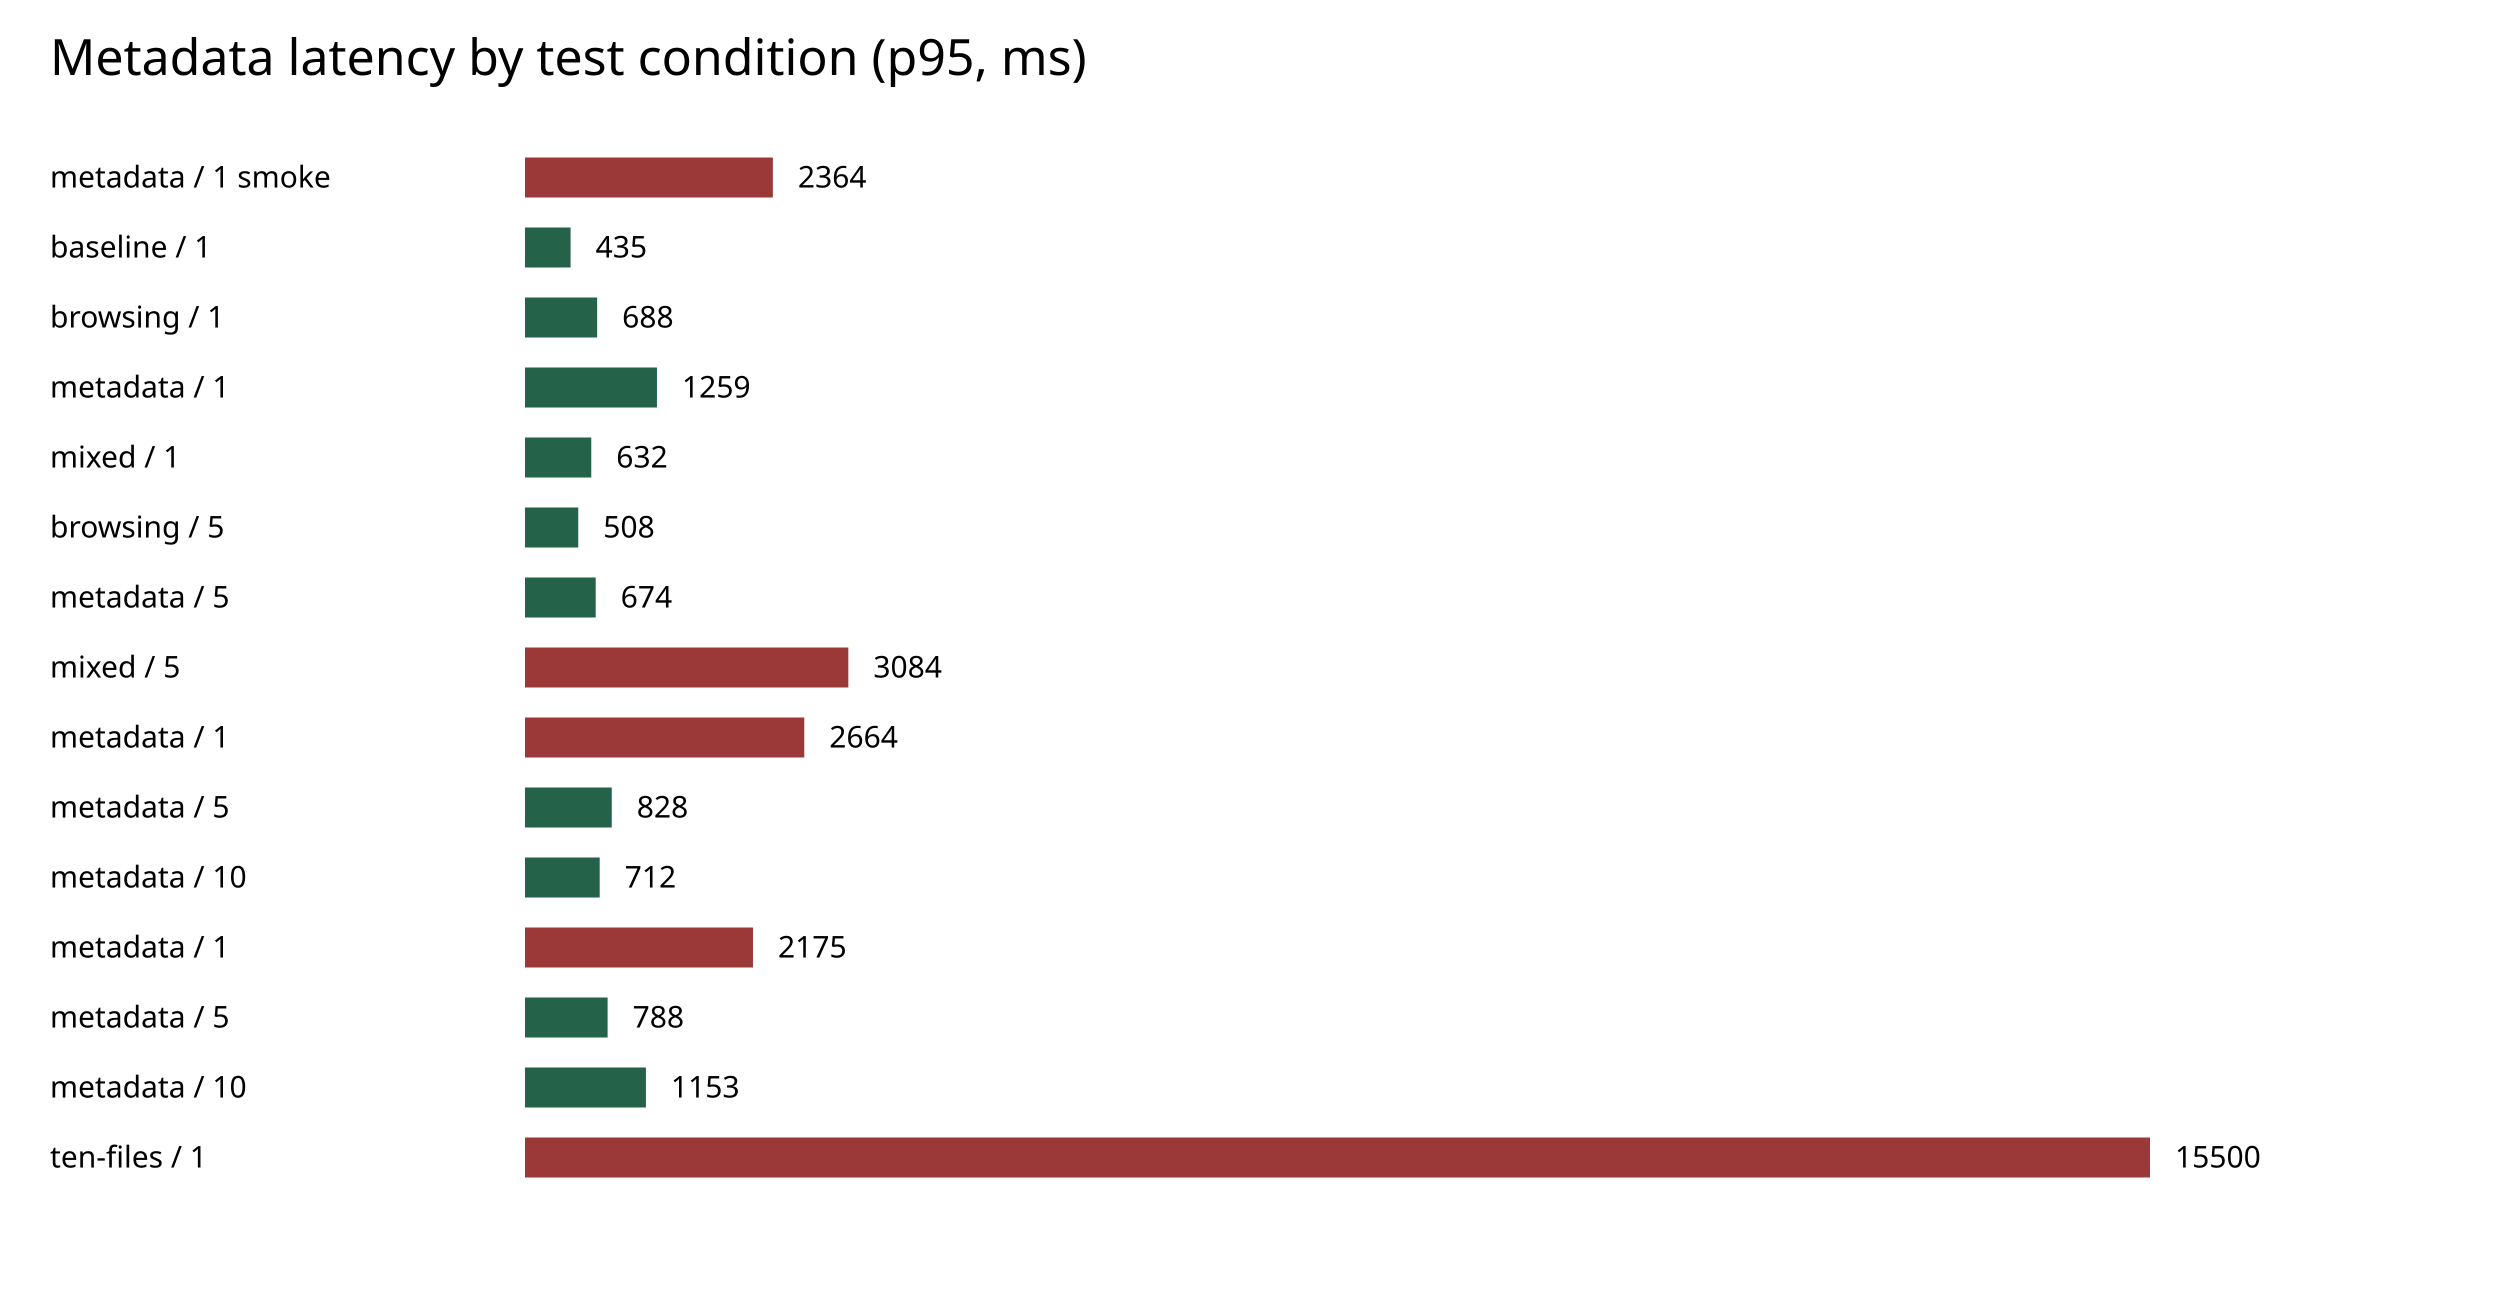
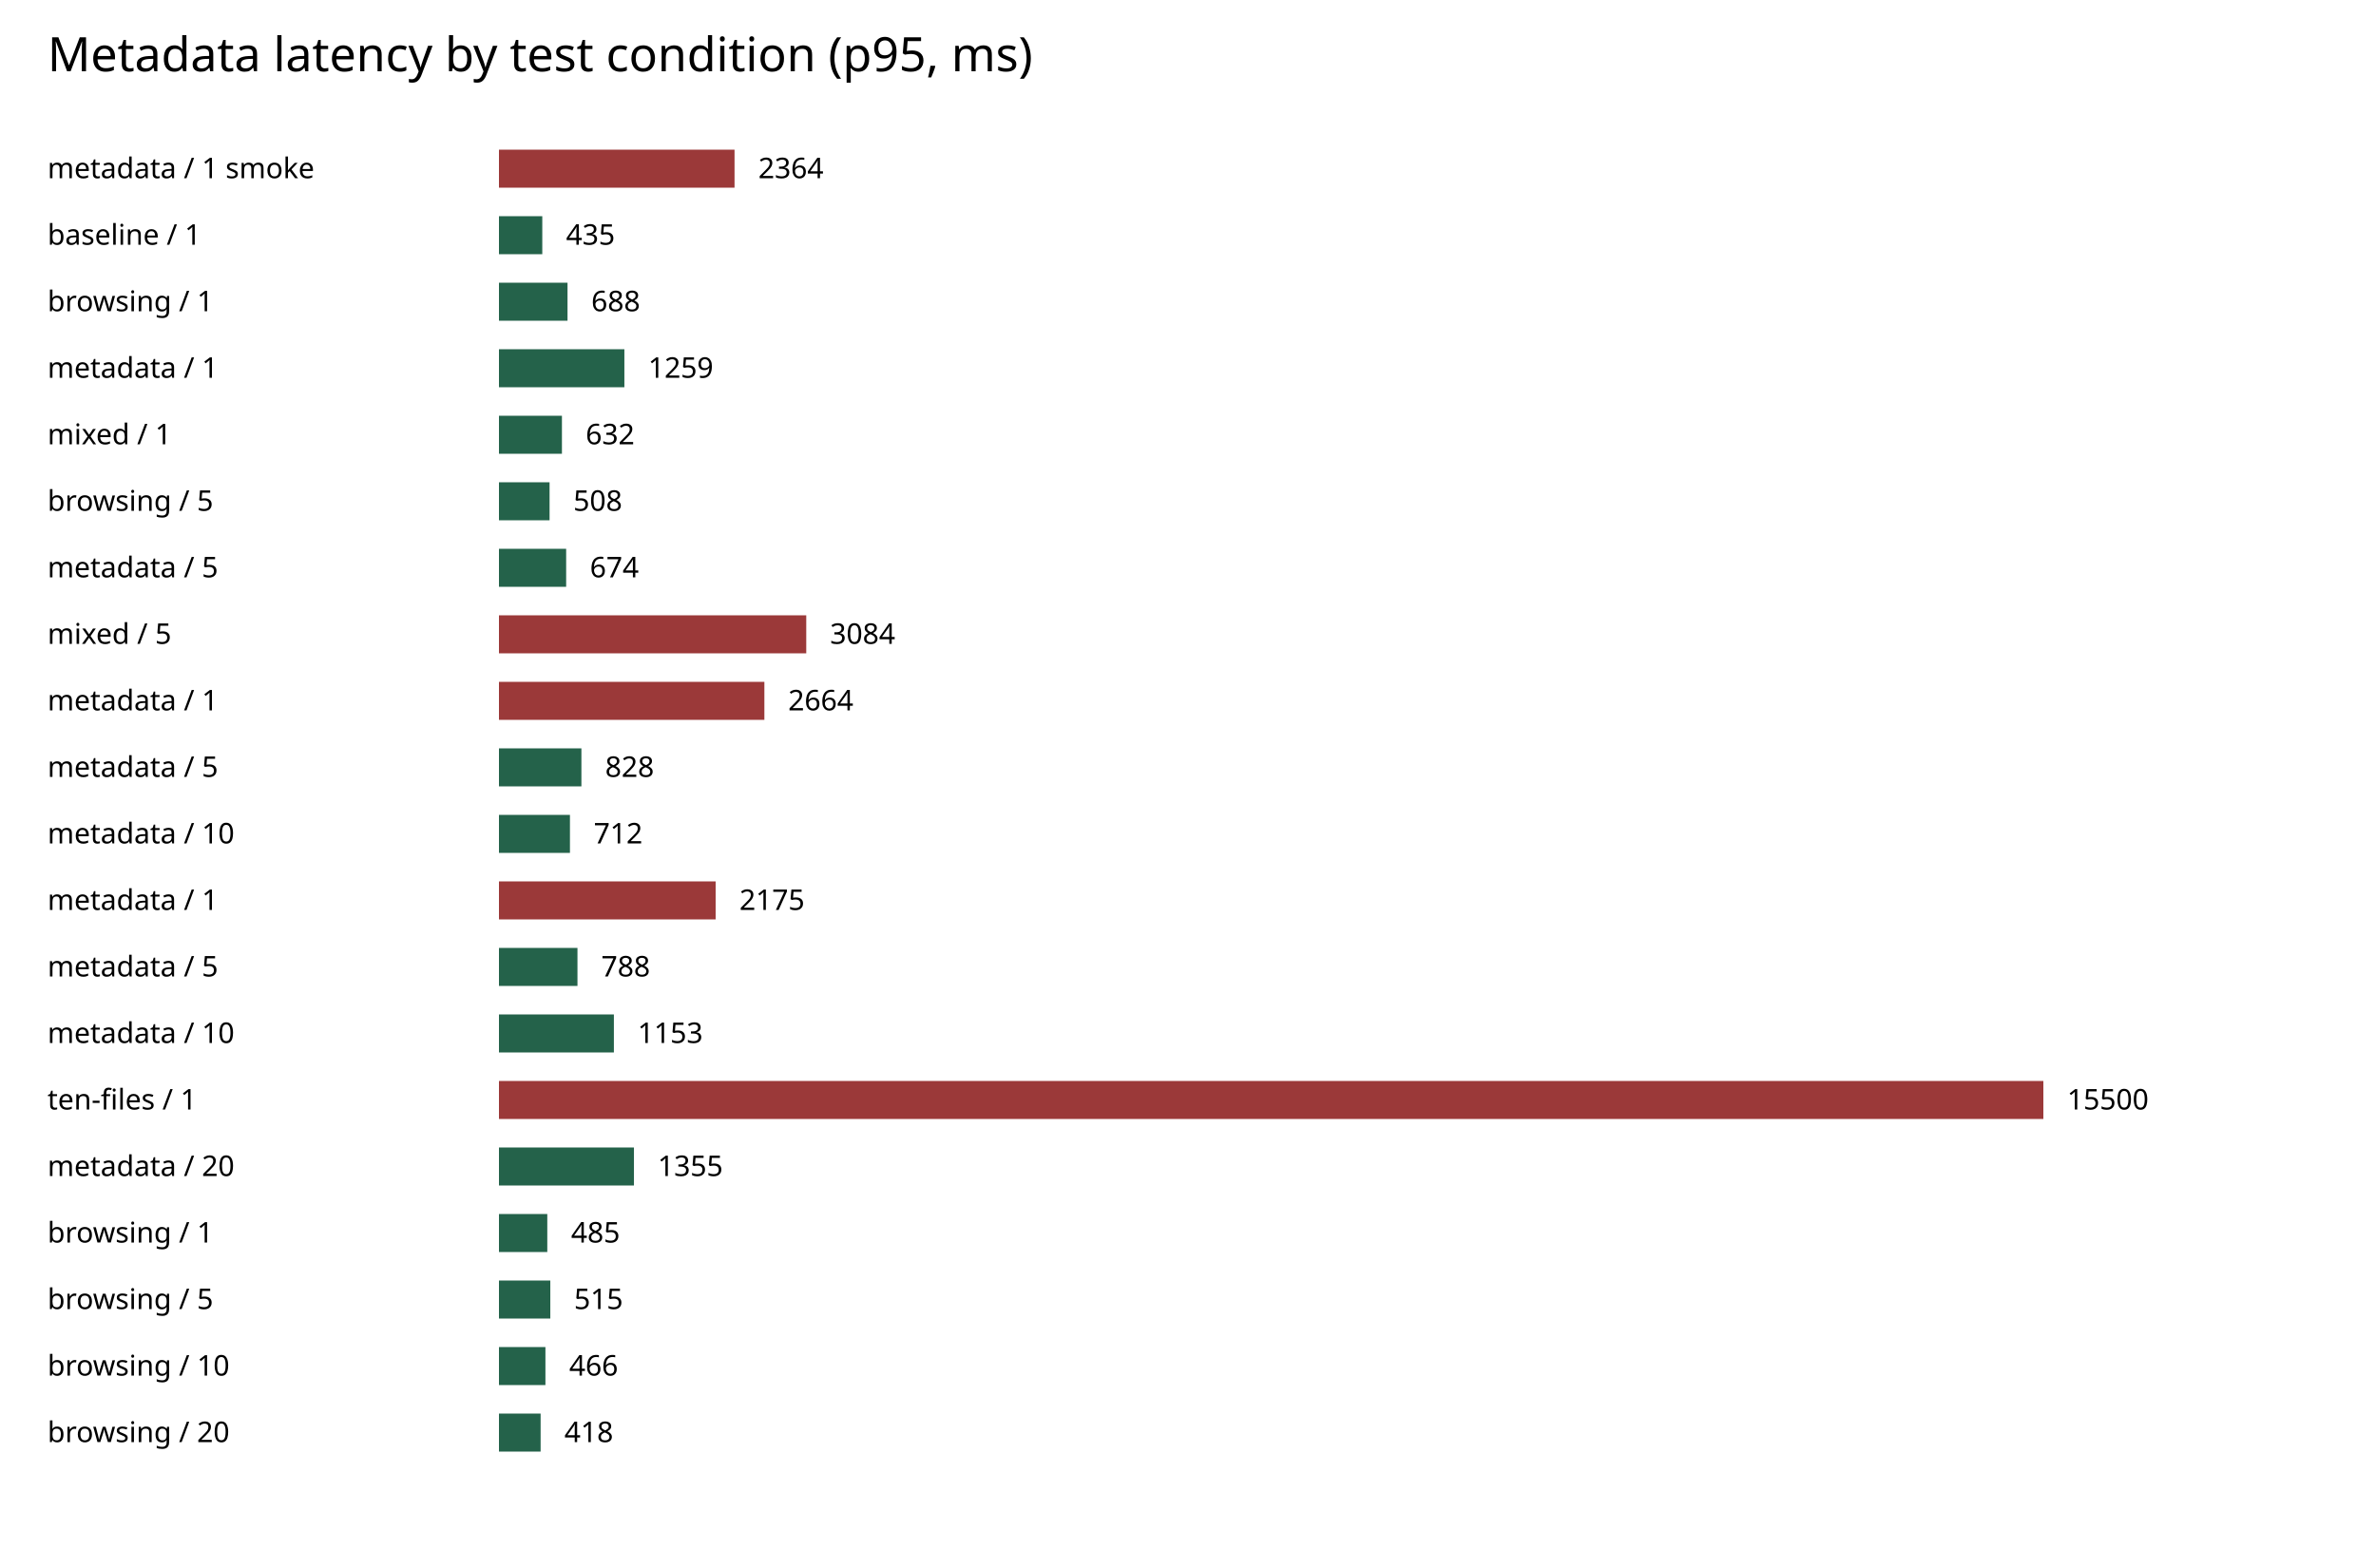
- <svg xmlns="http://www.w3.org/2000/svg" width="1000" height="520" viewBox="0 0 1000 520">
+ <svg xmlns="http://www.w3.org/2000/svg" width="1000" height="660" viewBox="0 0 1000 660">
  <rect width="100%" height="100%" fill="white" />
  <text x="20" y="30" font-family="sans-serif" font-size="20">Metadata latency by test condition (p95, ms)</text>
  <text x="20" y="75" font-family="sans-serif" font-size="12">metadata / 1 smoke</text>
  <rect x="210" y="63" width="99.148" height="16" fill="#9b3939" />
  <text x="319.148" y="75" font-family="sans-serif" font-size="12">2364</text>
  <text x="20" y="103" font-family="sans-serif" font-size="12">baseline / 1</text>
  <rect x="210" y="91" width="18.234" height="16" fill="#24624a" />
  <text x="238.234" y="103" font-family="sans-serif" font-size="12">435</text>
  <text x="20" y="131" font-family="sans-serif" font-size="12">browsing / 1</text>
  <rect x="210" y="119" width="28.855" height="16" fill="#24624a" />
  <text x="248.855" y="131" font-family="sans-serif" font-size="12">688</text>
  <text x="20" y="159" font-family="sans-serif" font-size="12">metadata / 1</text>
  <rect x="210" y="147" width="52.785" height="16" fill="#24624a" />
  <text x="272.785" y="159" font-family="sans-serif" font-size="12">1259</text>
  <text x="20" y="187" font-family="sans-serif" font-size="12">mixed / 1</text>
  <rect x="210" y="175" width="26.504" height="16" fill="#24624a" />
  <text x="246.504" y="187" font-family="sans-serif" font-size="12">632</text>
  <text x="20" y="215" font-family="sans-serif" font-size="12">browsing / 5</text>
  <rect x="210" y="203" width="21.299" height="16" fill="#24624a" />
  <text x="241.299" y="215" font-family="sans-serif" font-size="12">508</text>
  <text x="20" y="243" font-family="sans-serif" font-size="12">metadata / 5</text>
  <rect x="210" y="231" width="28.279" height="16" fill="#24624a" />
  <text x="248.279" y="243" font-family="sans-serif" font-size="12">674</text>
  <text x="20" y="271" font-family="sans-serif" font-size="12">mixed / 5</text>
  <rect x="210" y="259" width="129.333" height="16" fill="#9b3939" />
  <text x="349.333" y="271" font-family="sans-serif" font-size="12">3084</text>
  <text x="20" y="299" font-family="sans-serif" font-size="12">metadata / 1</text>
  <rect x="210" y="287" width="111.709" height="16" fill="#9b3939" />
  <text x="331.709" y="299" font-family="sans-serif" font-size="12">2664</text>
  <text x="20" y="327" font-family="sans-serif" font-size="12">metadata / 5</text>
  <rect x="210" y="315" width="34.701" height="16" fill="#24624a" />
  <text x="254.701" y="327" font-family="sans-serif" font-size="12">828</text>
  <text x="20" y="355" font-family="sans-serif" font-size="12">metadata / 10</text>
  <rect x="210" y="343" width="29.876" height="16" fill="#24624a" />
  <text x="249.876" y="355" font-family="sans-serif" font-size="12">712</text>
  <text x="20" y="383" font-family="sans-serif" font-size="12">metadata / 1</text>
  <rect x="210" y="371" width="91.194" height="16" fill="#9b3939" />
  <text x="311.194" y="383" font-family="sans-serif" font-size="12">2175</text>
  <text x="20" y="411" font-family="sans-serif" font-size="12">metadata / 5</text>
  <rect x="210" y="399" width="33.04" height="16" fill="#24624a" />
  <text x="253.04" y="411" font-family="sans-serif" font-size="12">788</text>
  <text x="20" y="439" font-family="sans-serif" font-size="12">metadata / 10</text>
  <rect x="210" y="427" width="48.369" height="16" fill="#24624a" />
  <text x="268.369" y="439" font-family="sans-serif" font-size="12">1153</text>
  <text x="20" y="467" font-family="sans-serif" font-size="12">ten-files / 1</text>
  <rect x="210" y="455" width="650" height="16" fill="#9b3939" />
  <text x="870" y="467" font-family="sans-serif" font-size="12">15500</text>
+   <text x="20" y="495" font-family="sans-serif" font-size="12">metadata / 20</text>
+   <rect x="210" y="483" width="56.814" height="16" fill="#24624a" />
+   <text x="276.814" y="495" font-family="sans-serif" font-size="12">1355</text>
+   <text x="20" y="523" font-family="sans-serif" font-size="12">browsing / 1</text>
+   <rect x="210" y="511" width="20.341" height="16" fill="#24624a" />
+   <text x="240.341" y="523" font-family="sans-serif" font-size="12">485</text>
+   <text x="20" y="551" font-family="sans-serif" font-size="12">browsing / 5</text>
+   <rect x="210" y="539" width="21.612" height="16" fill="#24624a" />
+   <text x="241.612" y="551" font-family="sans-serif" font-size="12">515</text>
+   <text x="20" y="579" font-family="sans-serif" font-size="12">browsing / 10</text>
+   <rect x="210" y="567" width="19.554" height="16" fill="#24624a" />
+   <text x="239.554" y="579" font-family="sans-serif" font-size="12">466</text>
+   <text x="20" y="607" font-family="sans-serif" font-size="12">browsing / 20</text>
+   <rect x="210" y="595" width="17.533" height="16" fill="#24624a" />
+   <text x="237.533" y="607" font-family="sans-serif" font-size="12">418</text>
</svg>
